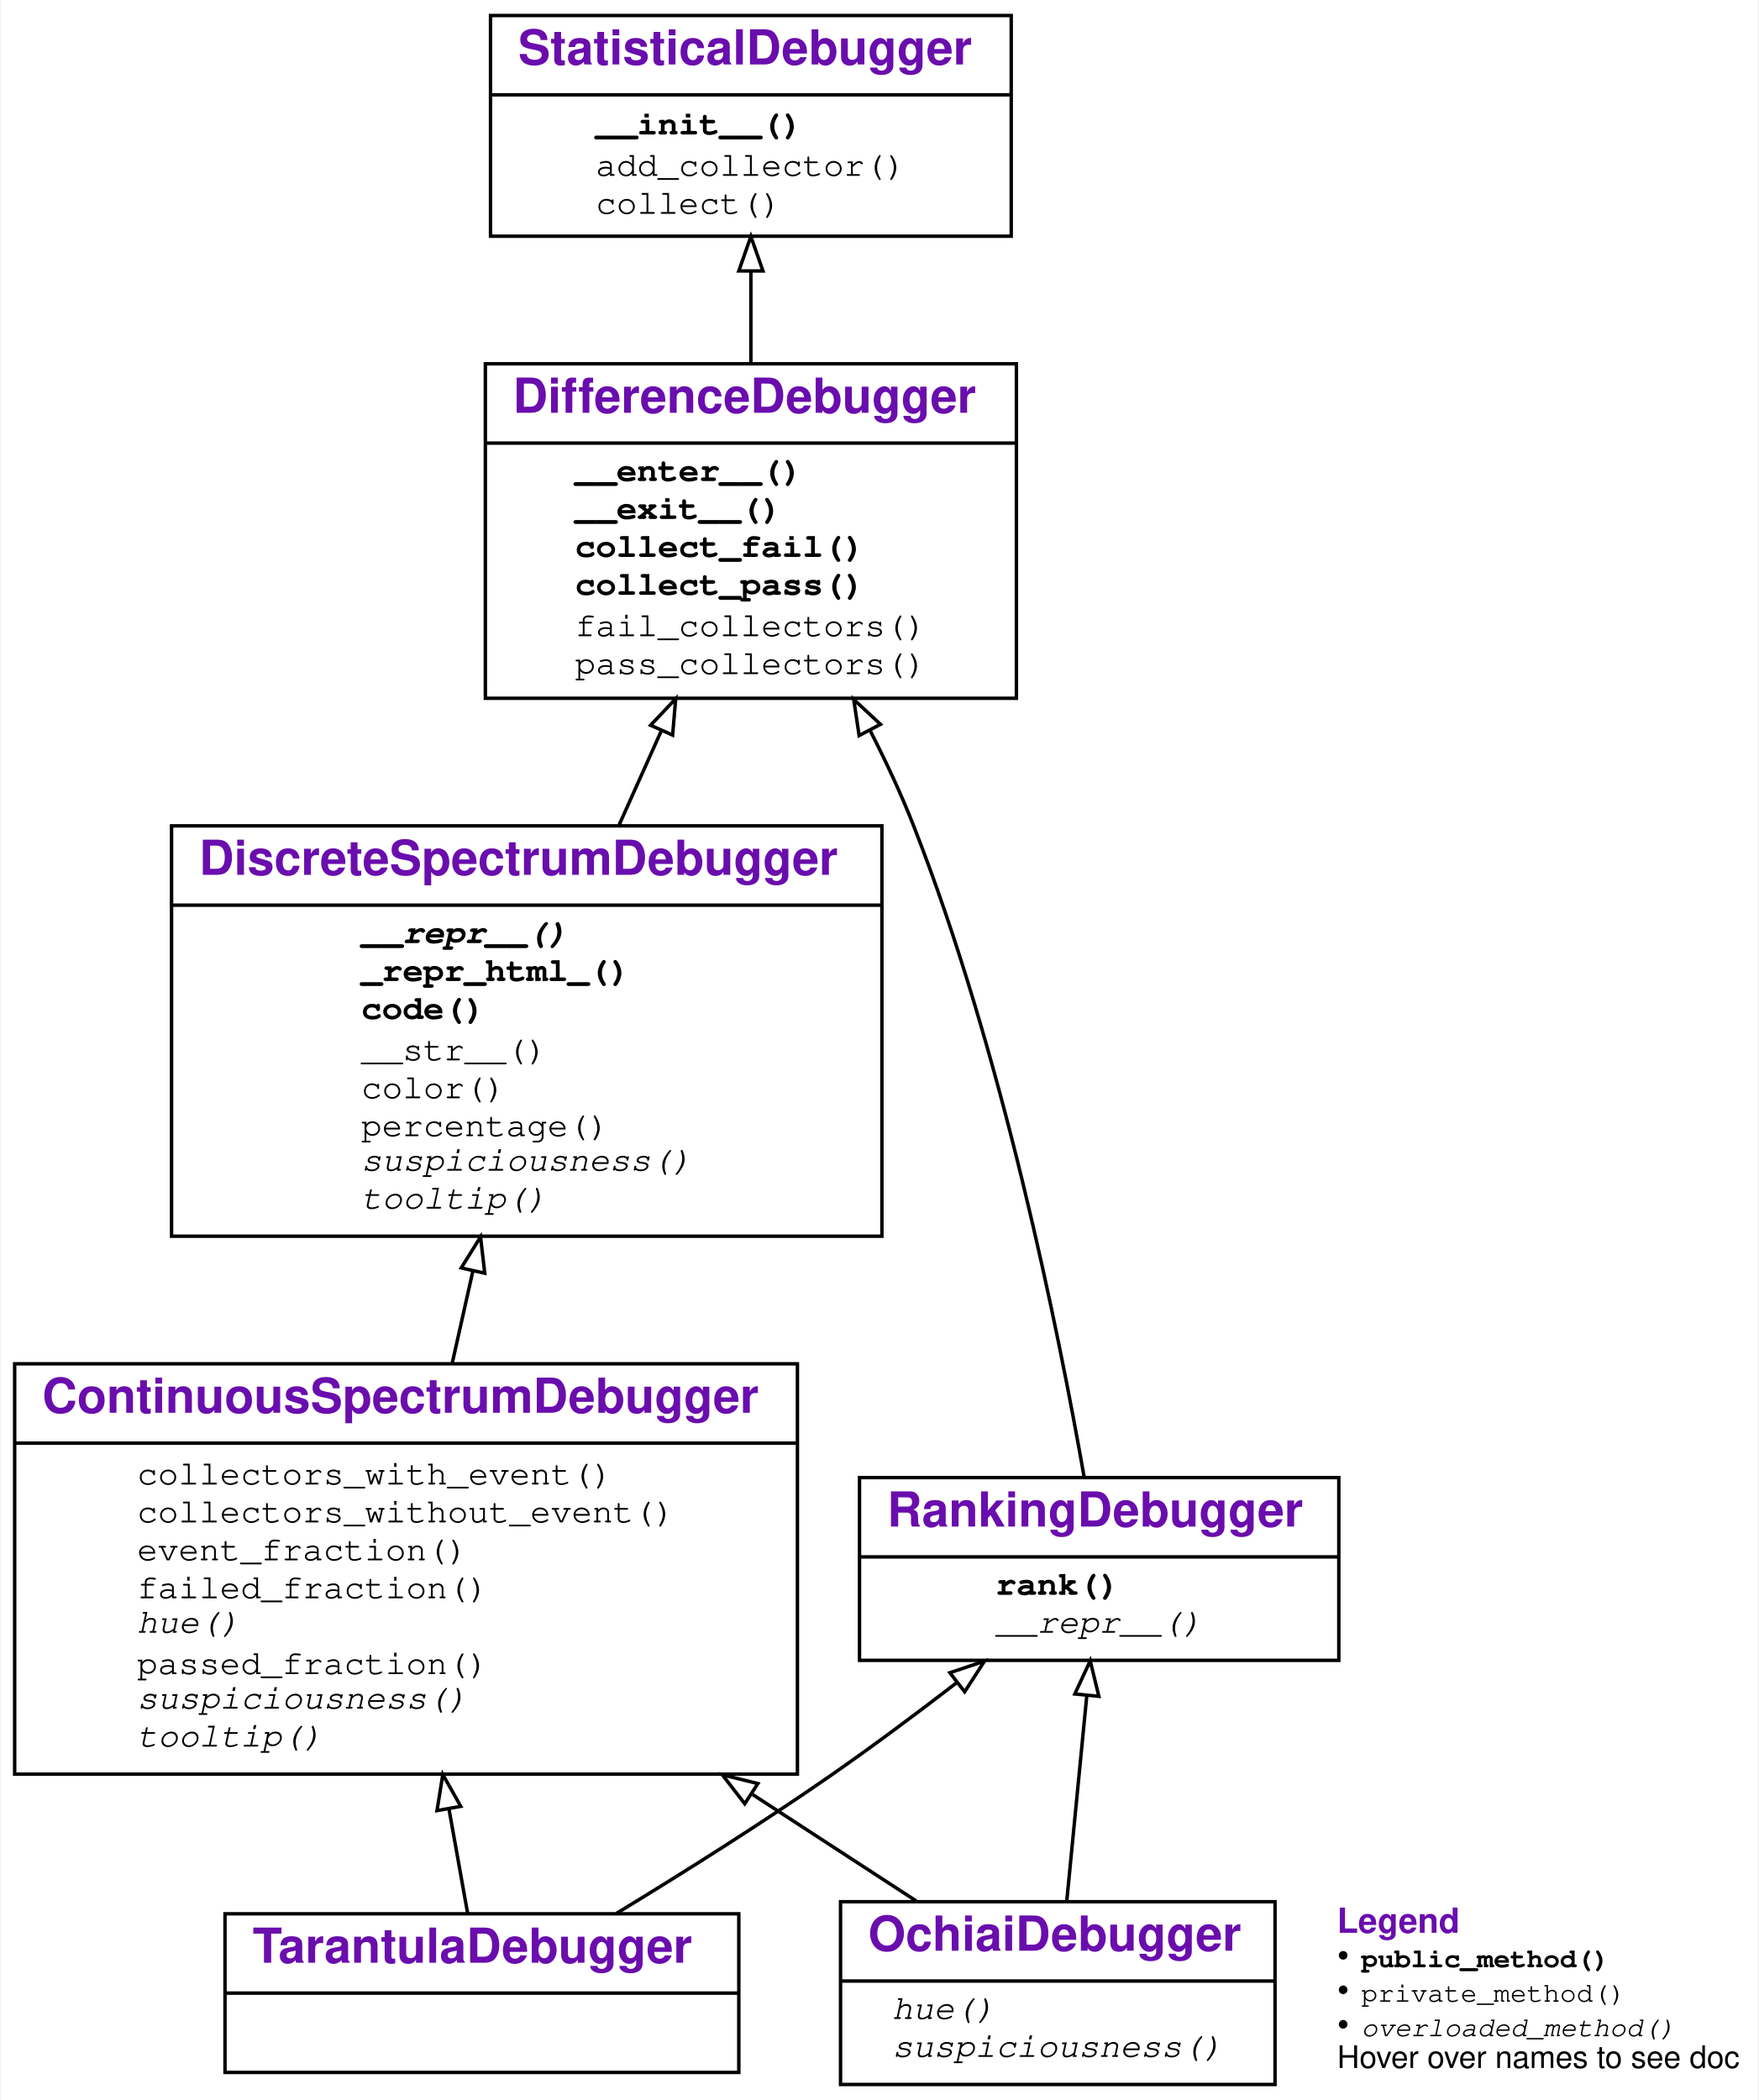
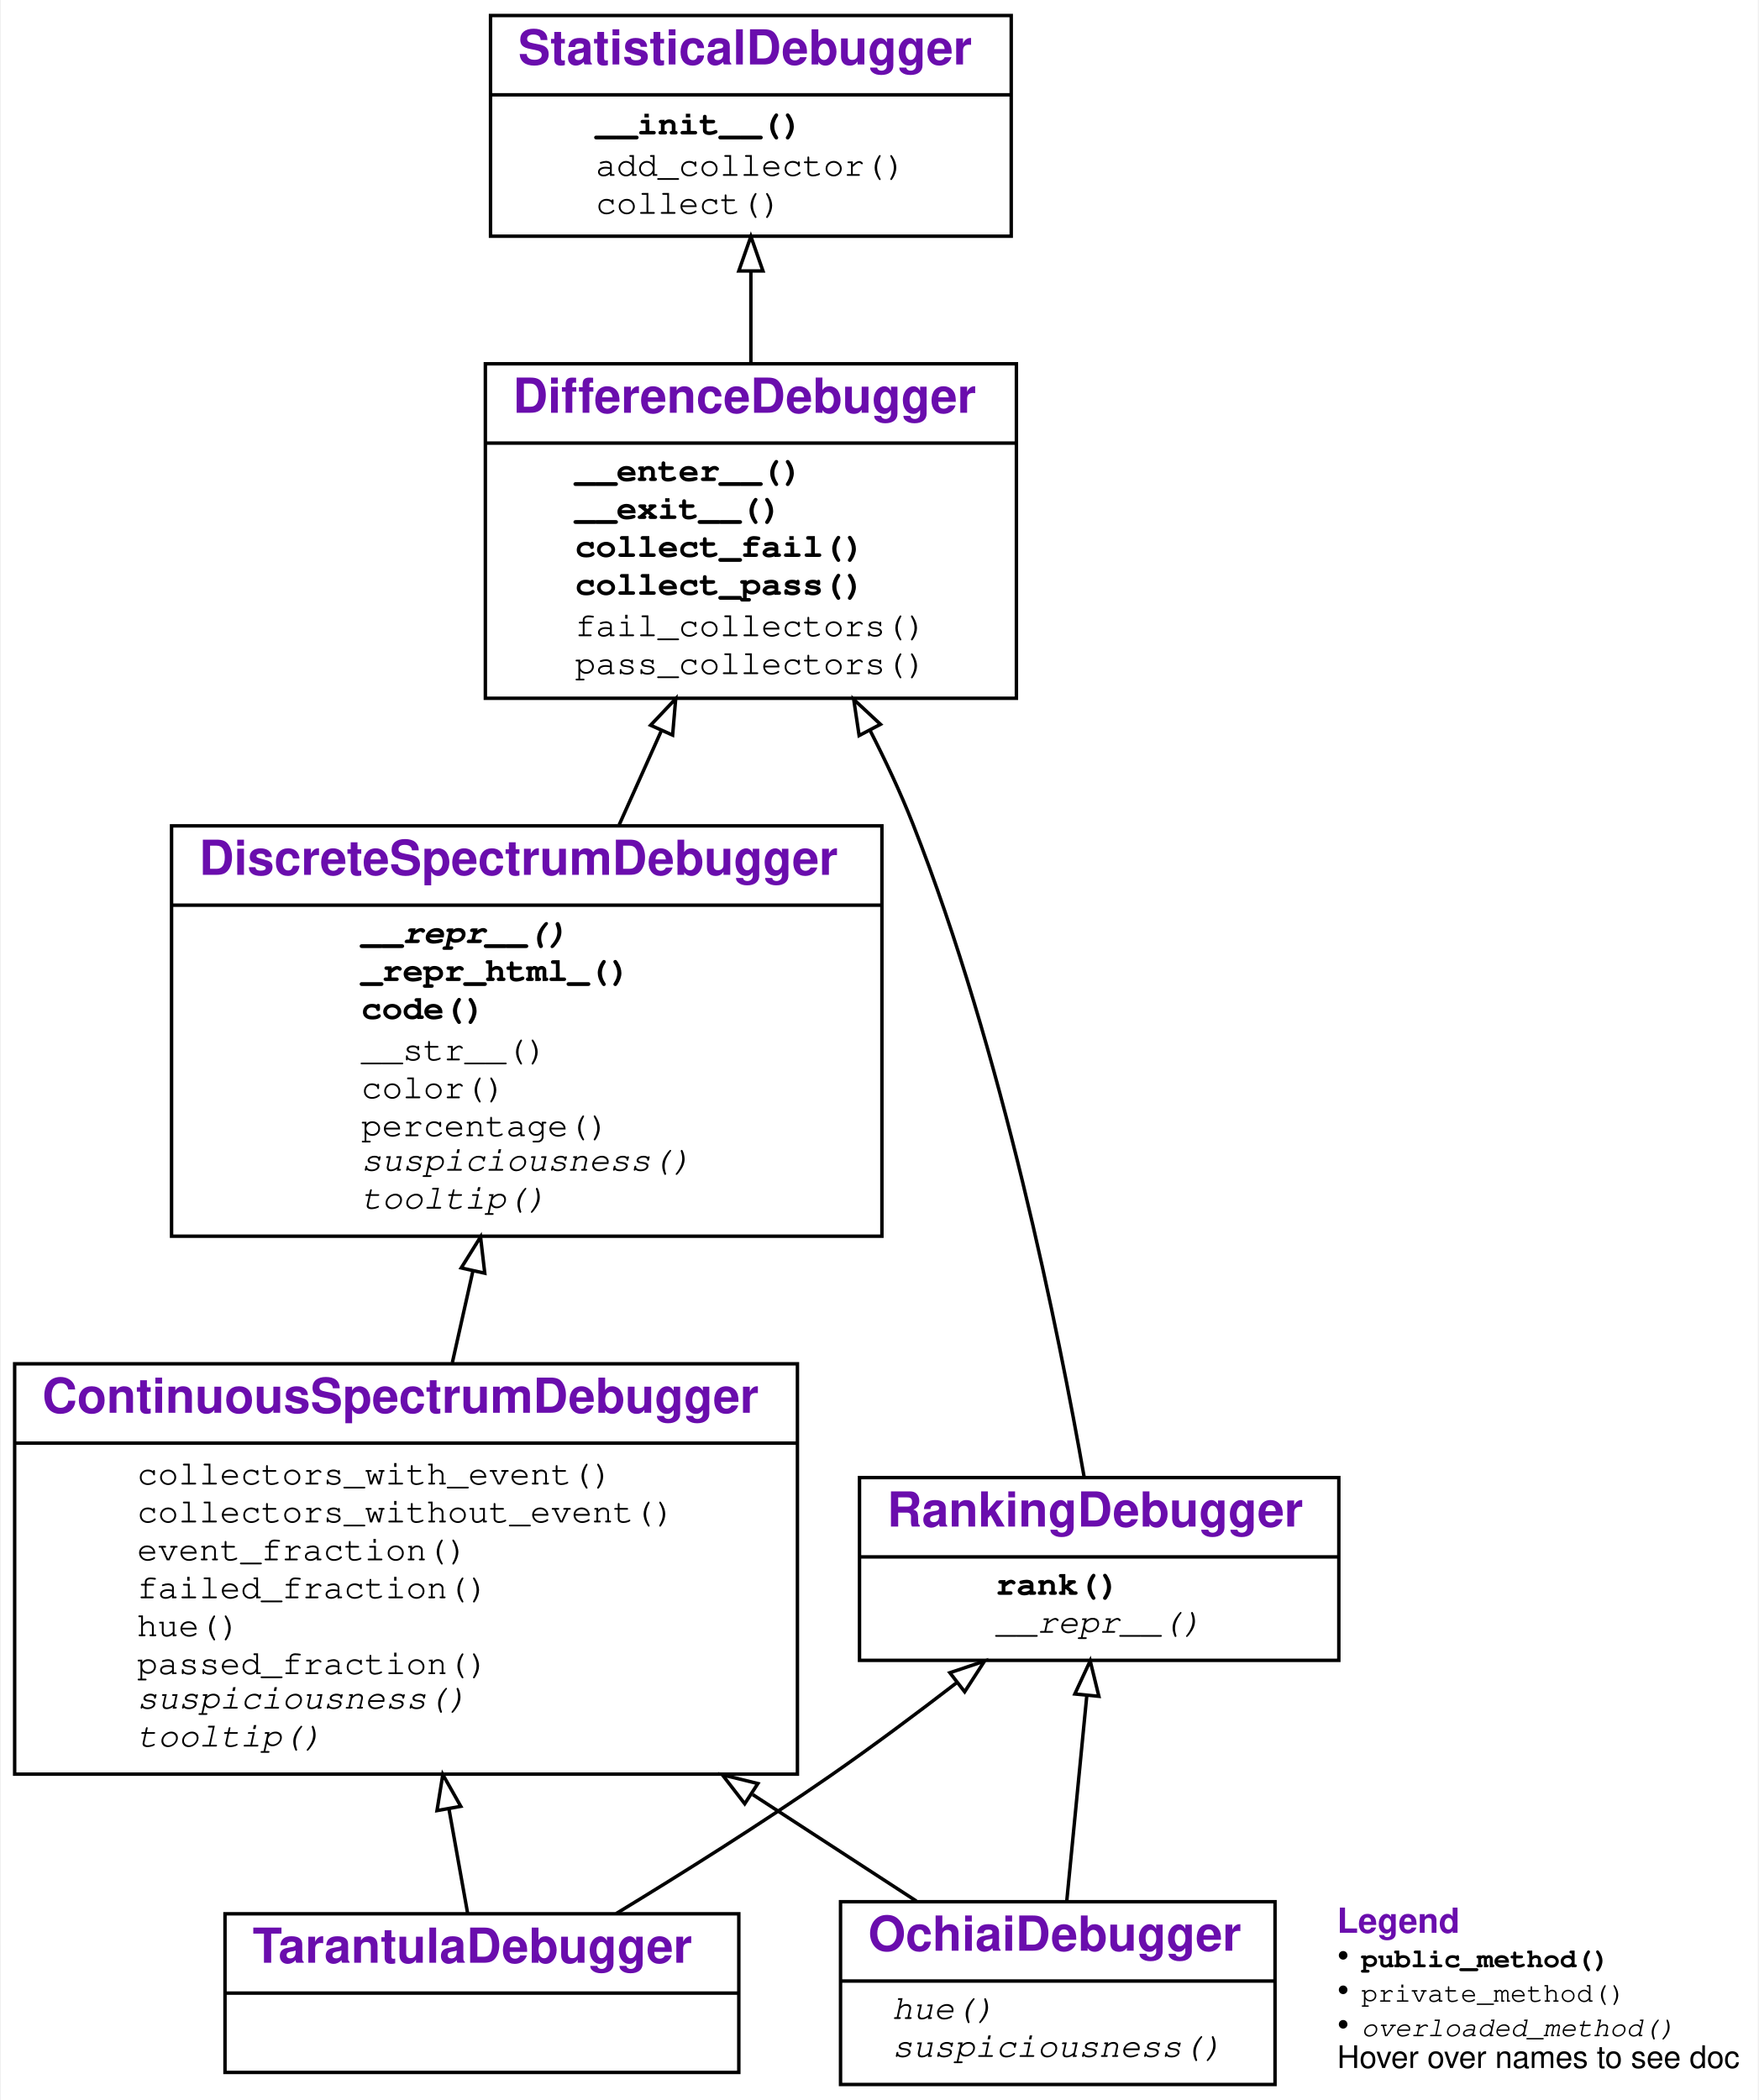
<svg xmlns="http://www.w3.org/2000/svg" xmlns:xlink="http://www.w3.org/1999/xlink" width="510pt" height="609pt" viewBox="0.00 0.00 509.50 609.00">
  <g id="graph0" class="graph" transform="scale(1 1) rotate(0) translate(4 605)">
    <g id="a_graph0">
      <a xlink:title="TarantulaDebugger class hierarchy">
        <polygon fill="#ffffff" stroke="transparent" points="-4,4 -4,-605 505.5,-605 505.5,4 -4,4" />
      </a>
    </g>
    <g id="node1" class="node">
      <g id="a_node1">
        <a xlink:href="#" xlink:title="class TarantulaDebugger">
          <polygon fill="none" stroke="#000000" points="61,-4 61,-50 210,-50 210,-4 61,-4" />
          <text text-anchor="start" x="69" y="-35.8" font-family="Raleway, Helvetica, Arial, sans-serif" font-weight="bold" font-size="14.00" fill="#6a0dad">TarantulaDebugger</text>
          <polyline fill="none" stroke="#000000" points="61,-27 210,-27 " />
          <text text-anchor="start" x="133.5" y="-11.8" font-family="Raleway, Helvetica, Arial, sans-serif" font-size="14.00" fill="#000000"> </text>
        </a>
      </g>
    </g>
    <g id="node2" class="node">
      <g id="a_node2">
        <a xlink:href="#" xlink:title="class ContinuousSpectrumDebugger">
          <polygon fill="none" stroke="#000000" points="0,-90.5 0,-209.5 227,-209.5 227,-90.5 0,-90.5" />
          <text text-anchor="start" x="8" y="-195.3" font-family="Raleway, Helvetica, Arial, sans-serif" font-weight="bold" font-size="14.00" fill="#6a0dad">ContinuousSpectrumDebugger</text>
          <polyline fill="none" stroke="#000000" points="0,-186.5 227,-186.5 " />
          <g id="a_node2_0">
            <a xlink:href="#" xlink:title="ContinuousSpectrumDebugger">
              <g id="a_node2_1">
                <a xlink:href="#" xlink:title="collectors_with_event(self, event, category):&#10;    Return all collectors in a category&#10;    that observed the given event.">
                  <text text-anchor="start" x="35.5" y="-174.5" font-family="'Fira Mono', 'Source Code Pro', 'Courier', monospace" font-size="10.00" fill="#000000">collectors_with_event()</text>
                </a>
              </g>
              <g id="a_node2_2">
                <a xlink:href="#" xlink:title="collectors_without_event(self, event, category):&#10;    Return all collectors in a category&#10;    that did not observe the given event.">
                  <text text-anchor="start" x="35.5" y="-163.5" font-family="'Fira Mono', 'Source Code Pro', 'Courier', monospace" font-size="10.00" fill="#000000">collectors_without_event()</text>
                </a>
              </g>
              <g id="a_node2_3">
                <a xlink:href="#" xlink:title="event_fraction(self, event, category)">
                  <text text-anchor="start" x="35.5" y="-152.5" font-family="'Fira Mono', 'Source Code Pro', 'Courier', monospace" font-size="10.00" fill="#000000">event_fraction()</text>
                </a>
              </g>
              <g id="a_node2_4">
                <a xlink:href="#" xlink:title="failed_fraction(self, line_number)">
                  <text text-anchor="start" x="35.5" y="-141.5" font-family="'Fira Mono', 'Source Code Pro', 'Courier', monospace" font-size="10.00" fill="#000000">failed_fraction()</text>
                </a>
              </g>
              <g id="a_node2_5">
                <a xlink:href="#" xlink:title="hue(self, line_number):&#10;    Return a color hue from 0.0 (red) to 1.0 (green).">
-                   <text text-anchor="start" x="35.5" y="-131.5" font-family="'Fira Mono', 'Source Code Pro', 'Courier', monospace" font-style="italic" font-size="10.00" fill="#000000">hue()</text>
+                   <text text-anchor="start" x="35.5" y="-130.5" font-family="'Fira Mono', 'Source Code Pro', 'Courier', monospace" font-size="10.00" fill="#000000">hue()</text>
                </a>
              </g>
              <g id="a_node2_6">
                <a xlink:href="#" xlink:title="passed_fraction(self, line_number)">
                  <text text-anchor="start" x="35.5" y="-119.5" font-family="'Fira Mono', 'Source Code Pro', 'Courier', monospace" font-size="10.00" fill="#000000">passed_fraction()</text>
                </a>
              </g>
              <g id="a_node2_7">
                <a xlink:href="#" xlink:title="suspiciousness(self, event)">
                  <text text-anchor="start" x="35.5" y="-109.5" font-family="'Fira Mono', 'Source Code Pro', 'Courier', monospace" font-style="italic" font-size="10.00" fill="#000000">suspiciousness()</text>
                </a>
              </g>
              <g id="a_node2_8">
                <a xlink:href="#" xlink:title="tooltip(self, event)">
                  <text text-anchor="start" x="35.5" y="-98.5" font-family="'Fira Mono', 'Source Code Pro', 'Courier', monospace" font-style="italic" font-size="10.00" fill="#000000">tooltip()</text>
                </a>
              </g>
            </a>
          </g>
        </a>
      </g>
    </g>
    <g id="edge1" class="edge">
      <path fill="none" stroke="#000000" d="M131.362,-50.135C129.79,-58.926 127.906,-69.459 125.96,-80.338" />
      <polygon fill="none" stroke="#000000" points="122.478,-79.927 124.162,-90.387 129.369,-81.16 122.478,-79.927" />
    </g>
    <g id="node6" class="node">
      <g id="a_node6">
        <a xlink:href="#" xlink:title="class RankingDebugger">
          <polygon fill="none" stroke="#000000" points="245,-123.5 245,-176.5 384,-176.5 384,-123.5 245,-123.5" />
          <text text-anchor="start" x="253" y="-162.3" font-family="Raleway, Helvetica, Arial, sans-serif" font-weight="bold" font-size="14.00" fill="#6a0dad">RankingDebugger</text>
          <polyline fill="none" stroke="#000000" points="245,-153.5 384,-153.5 " />
          <g id="a_node6_9">
            <a xlink:href="#" xlink:title="RankingDebugger">
              <g id="a_node6_10">
                <a xlink:href="#" xlink:title="rank(self):&#10;    Return a list of events, sorted by suspiciousness, highest first.">
                  <text text-anchor="start" x="284.5" y="-142.5" font-family="'Fira Mono', 'Source Code Pro', 'Courier', monospace" font-weight="bold" font-size="10.00" fill="#000000">rank()</text>
                </a>
              </g>
              <g id="a_node6_11">
                <a xlink:href="#" xlink:title="__repr__(self)">
                  <text text-anchor="start" x="284.5" y="-131.5" font-family="'Fira Mono', 'Source Code Pro', 'Courier', monospace" font-style="italic" font-size="10.00" fill="#000000">__repr__()</text>
                </a>
              </g>
            </a>
          </g>
        </a>
      </g>
    </g>
    <g id="edge5" class="edge">
      <path fill="none" stroke="#000000" d="M174.441,-50.063C193.442,-61.624 216.466,-76.096 236.5,-90 248.702,-98.469 261.612,-108.105 273.342,-117.139" />
      <polygon fill="none" stroke="#000000" points="271.205,-119.911 281.251,-123.276 275.496,-114.38 271.205,-119.911" />
    </g>
    <g id="node3" class="node">
      <g id="a_node3">
        <a xlink:href="#" xlink:title="class DiscreteSpectrumDebugger">
          <polygon fill="none" stroke="#000000" points="45.5,-246.5 45.5,-365.5 251.5,-365.5 251.5,-246.5 45.5,-246.5" />
          <text text-anchor="start" x="53.5" y="-351.3" font-family="Raleway, Helvetica, Arial, sans-serif" font-weight="bold" font-size="14.00" fill="#6a0dad">DiscreteSpectrumDebugger</text>
          <polyline fill="none" stroke="#000000" points="45.5,-342.5 251.5,-342.5 " />
          <g id="a_node3_12">
            <a xlink:href="#" xlink:title="DiscreteSpectrumDebugger">
              <g id="a_node3_13">
                <a xlink:href="#" xlink:title="__repr__(self):&#10;    Show code as string">
                  <text text-anchor="start" x="100.5" y="-331.5" font-family="'Fira Mono', 'Source Code Pro', 'Courier', monospace" font-weight="bold" font-style="italic" font-size="10.00" fill="#000000">__repr__()</text>
                </a>
              </g>
              <g id="a_node3_14">
                <a xlink:href="#" xlink:title="_repr_html_(self):&#10;    When output in Jupyter, visualize as HTML">
                  <text text-anchor="start" x="100.5" y="-320.5" font-family="'Fira Mono', 'Source Code Pro', 'Courier', monospace" font-weight="bold" font-size="10.00" fill="#000000">_repr_html_()</text>
                </a>
              </g>
              <g id="a_node3_15">
                <a xlink:href="#" xlink:title="code(self, functions=None, color=False, suspiciousness=False, line_numbers=True):&#10;    Print a listing of `functions` (default: covered functions).&#10;    If `color` is set, render as HTML, using suspiciousness colors.&#10;    If `suspiciousness` is set, include suspiciousness values.&#10;    If `line_numbers` is set, include line numbers.&#10;    ">
                  <text text-anchor="start" x="100.5" y="-309.5" font-family="'Fira Mono', 'Source Code Pro', 'Courier', monospace" font-weight="bold" font-size="10.00" fill="#000000">code()</text>
                </a>
              </g>
              <g id="a_node3_16">
                <a xlink:href="#" xlink:title="__str__(self):&#10;    Show code as string">
                  <text text-anchor="start" x="100.5" y="-297.5" font-family="'Fira Mono', 'Source Code Pro', 'Courier', monospace" font-size="10.00" fill="#000000">__str__()</text>
                </a>
              </g>
              <g id="a_node3_17">
                <a xlink:href="#" xlink:title="color(self, event):&#10;    Return a color for the given event.">
                  <text text-anchor="start" x="100.5" y="-286.5" font-family="'Fira Mono', 'Source Code Pro', 'Courier', monospace" font-size="10.00" fill="#000000">color()</text>
                </a>
              </g>
              <g id="a_node3_18">
                <a xlink:href="#" xlink:title="percentage(self, event):&#10;    Return the suspiciousness for the given event as percentage string">
                  <text text-anchor="start" x="100.5" y="-275.5" font-family="'Fira Mono', 'Source Code Pro', 'Courier', monospace" font-size="10.00" fill="#000000">percentage()</text>
                </a>
              </g>
              <g id="a_node3_19">
                <a xlink:href="#" xlink:title="suspiciousness(self, event):&#10;    Return a suspiciousness value [0, 1.0]&#10;    for the given event, or `None` if unknown">
                  <text text-anchor="start" x="100.5" y="-265.5" font-family="'Fira Mono', 'Source Code Pro', 'Courier', monospace" font-style="italic" font-size="10.00" fill="#000000">suspiciousness()</text>
                </a>
              </g>
              <g id="a_node3_20">
                <a xlink:href="#" xlink:title="tooltip(self, event):&#10;    Return a tooltip for the given event.">
                  <text text-anchor="start" x="100.5" y="-254.5" font-family="'Fira Mono', 'Source Code Pro', 'Courier', monospace" font-style="italic" font-size="10.00" fill="#000000">tooltip()</text>
                </a>
              </g>
            </a>
          </g>
        </a>
      </g>
    </g>
    <g id="edge2" class="edge">
      <path fill="none" stroke="#000000" d="M126.932,-209.868C128.879,-218.545 130.897,-227.54 132.882,-236.389" />
      <polygon fill="none" stroke="#000000" points="129.5,-237.302 135.104,-246.293 136.33,-235.769 129.5,-237.302" />
    </g>
    <g id="node4" class="node">
      <g id="a_node4">
        <a xlink:href="#" xlink:title="class DifferenceDebugger:&#10;    A class to collect events for passing and failing outcomes.">
          <polygon fill="none" stroke="#000000" points="136.5,-402.5 136.5,-499.5 290.5,-499.5 290.5,-402.5 136.5,-402.5" />
          <text text-anchor="start" x="144.5" y="-485.3" font-family="Raleway, Helvetica, Arial, sans-serif" font-weight="bold" font-size="14.00" fill="#6a0dad">DifferenceDebugger</text>
          <polyline fill="none" stroke="#000000" points="136.5,-476.5 290.5,-476.5 " />
          <g id="a_node4_21">
            <a xlink:href="#" xlink:title="DifferenceDebugger">
              <g id="a_node4_22">
                <a xlink:href="#" xlink:title="__enter__(self):&#10;    Enter a `with` block. Collect coverage and outcome;&#10;    classify as FAIL if the block raises an exception,&#10;    and PASS if it does not.&#10;    ">
                  <text text-anchor="start" x="162.5" y="-465.5" font-family="'Fira Mono', 'Source Code Pro', 'Courier', monospace" font-weight="bold" font-size="10.00" fill="#000000">__enter__()</text>
                </a>
              </g>
              <g id="a_node4_23">
                <a xlink:href="#" xlink:title="__exit__(self, exc_tp, value, traceback):&#10;    Exit the `with` block.">
                  <text text-anchor="start" x="162.5" y="-454.5" font-family="'Fira Mono', 'Source Code Pro', 'Courier', monospace" font-weight="bold" font-size="10.00" fill="#000000">__exit__()</text>
                </a>
              </g>
              <g id="a_node4_24">
                <a xlink:href="#" xlink:title="collect_fail(self, *args, **kwargs):&#10;    Return a collector for failing runs.">
                  <text text-anchor="start" x="162.5" y="-443.5" font-family="'Fira Mono', 'Source Code Pro', 'Courier', monospace" font-weight="bold" font-size="10.00" fill="#000000">collect_fail()</text>
                </a>
              </g>
              <g id="a_node4_25">
                <a xlink:href="#" xlink:title="collect_pass(self, *args, **kwargs):&#10;    Return a collector for passing runs.">
                  <text text-anchor="start" x="162.5" y="-432.5" font-family="'Fira Mono', 'Source Code Pro', 'Courier', monospace" font-weight="bold" font-size="10.00" fill="#000000">collect_pass()</text>
                </a>
              </g>
              <g id="a_node4_26">
                <a xlink:href="#" xlink:title="fail_collectors(self)">
                  <text text-anchor="start" x="162.5" y="-420.5" font-family="'Fira Mono', 'Source Code Pro', 'Courier', monospace" font-size="10.00" fill="#000000">fail_collectors()</text>
                </a>
              </g>
              <g id="a_node4_27">
                <a xlink:href="#" xlink:title="pass_collectors(self)">
                  <text text-anchor="start" x="162.5" y="-409.5" font-family="'Fira Mono', 'Source Code Pro', 'Courier', monospace" font-size="10.00" fill="#000000">pass_collectors()</text>
                </a>
              </g>
            </a>
          </g>
        </a>
      </g>
    </g>
    <g id="edge3" class="edge">
      <path fill="none" stroke="#000000" d="M175.313,-365.814C179.362,-374.846 183.533,-384.15 187.563,-393.14" />
      <polygon fill="none" stroke="#000000" points="184.416,-394.677 191.701,-402.37 190.804,-391.814 184.416,-394.677" />
    </g>
    <g id="node5" class="node">
      <g id="a_node5">
        <a xlink:href="#" xlink:title="class StatisticalDebugger:&#10;    A class to collect events for multiple outcomes.">
          <polygon fill="none" stroke="#000000" points="138,-536.5 138,-600.5 289,-600.5 289,-536.5 138,-536.5" />
          <text text-anchor="start" x="146" y="-586.3" font-family="Raleway, Helvetica, Arial, sans-serif" font-weight="bold" font-size="14.00" fill="#6a0dad">StatisticalDebugger</text>
          <polyline fill="none" stroke="#000000" points="138,-577.5 289,-577.5 " />
          <g id="a_node5_28">
            <a xlink:href="#" xlink:title="StatisticalDebugger">
              <g id="a_node5_29">
                <a xlink:href="#" xlink:title="__init__(self, collector_class=&lt;class '__main__.CoverageCollector'&gt;, log=False):&#10;    Constructor. Use instances of `collector_class` to collect events.">
                  <text text-anchor="start" x="168.5" y="-566" font-family="'Fira Mono', 'Source Code Pro', 'Courier', monospace" font-weight="bold" font-size="10.00" fill="#000000">__init__()</text>
                </a>
              </g>
              <g id="a_node5_30">
                <a xlink:href="#" xlink:title="add_collector(self, outcome, collector)">
                  <text text-anchor="start" x="168.5" y="-554" font-family="'Fira Mono', 'Source Code Pro', 'Courier', monospace" font-size="10.00" fill="#000000">add_collector()</text>
                </a>
              </g>
              <g id="a_node5_31">
                <a xlink:href="#" xlink:title="collect(self, outcome, *args, **kwargs):&#10;    Return a collector for the given outcome.&#10;    Additional args are passed to the collector.">
                  <text text-anchor="start" x="168.5" y="-543" font-family="'Fira Mono', 'Source Code Pro', 'Courier', monospace" font-size="10.00" fill="#000000">collect()</text>
                </a>
              </g>
            </a>
          </g>
        </a>
      </g>
    </g>
    <g id="edge4" class="edge">
      <path fill="none" stroke="#000000" d="M213.5,-499.81C213.5,-508.596 213.5,-517.687 213.5,-526.267" />
      <polygon fill="none" stroke="#000000" points="210,-526.424 213.5,-536.424 217,-526.424 210,-526.424" />
    </g>
    <g id="edge6" class="edge">
      <path fill="none" stroke="#000000" d="M310.152,-176.618C302.872,-218.085 286.412,-300.18 260.5,-366 256.97,-374.967 252.674,-384.166 248.13,-393.047" />
      <polygon fill="none" stroke="#000000" points="244.891,-391.686 243.326,-402.164 251.084,-394.949 244.891,-391.686" />
    </g>
    <g id="node7" class="node">
      <g id="a_node7">
        <a xlink:href="#" xlink:title="class OchiaiDebugger">
          <polygon fill="none" stroke="#000000" points="239.5,-.5 239.5,-53.5 365.5,-53.5 365.5,-.5 239.5,-.5" />
          <text text-anchor="start" x="247.5" y="-39.3" font-family="Raleway, Helvetica, Arial, sans-serif" font-weight="bold" font-size="14.00" fill="#6a0dad">OchiaiDebugger</text>
          <polyline fill="none" stroke="#000000" points="239.5,-30.5 365.5,-30.5 " />
          <g id="a_node7_32">
            <a xlink:href="#" xlink:title="OchiaiDebugger">
              <g id="a_node7_33">
                <a xlink:href="#" xlink:title="hue(self, event)">
                  <text text-anchor="start" x="254.5" y="-19.5" font-family="'Fira Mono', 'Source Code Pro', 'Courier', monospace" font-style="italic" font-size="10.00" fill="#000000">hue()</text>
                </a>
              </g>
              <g id="a_node7_34">
                <a xlink:href="#" xlink:title="suspiciousness(self, event)">
                  <text text-anchor="start" x="254.5" y="-8.5" font-family="'Fira Mono', 'Source Code Pro', 'Courier', monospace" font-style="italic" font-size="10.00" fill="#000000">suspiciousness()</text>
                </a>
              </g>
            </a>
          </g>
        </a>
      </g>
    </g>
    <g id="edge7" class="edge">
      <path fill="none" stroke="#000000" d="M261.49,-53.689C247.345,-62.895 230.815,-73.652 214.031,-84.575" />
      <polygon fill="none" stroke="#000000" points="211.715,-81.906 205.243,-90.294 215.533,-87.773 211.715,-81.906" />
    </g>
    <g id="edge8" class="edge">
      <path fill="none" stroke="#000000" d="M305.104,-53.689C306.802,-71.097 309.042,-94.052 310.908,-113.186" />
      <polygon fill="none" stroke="#000000" points="307.447,-113.75 311.901,-123.363 314.414,-113.07 307.447,-113.75" />
    </g>
    <g id="node8" class="node">
      <text text-anchor="start" x="383.5" y="-44.5" font-family="Raleway, Helvetica, Arial, sans-serif" font-weight="bold" font-size="10.00" fill="#6a0dad">Legend</text>
      <text text-anchor="start" x="383.5" y="-34.5" font-family="Raleway, Helvetica, Arial, sans-serif" font-size="10.00" fill="#000000">• </text>
      <text text-anchor="start" x="390.5" y="-34.5" font-family="'Fira Mono', 'Source Code Pro', 'Courier', monospace" font-weight="bold" font-size="8.00" fill="#000000">public_method()</text>
      <text text-anchor="start" x="383.5" y="-24.5" font-family="Raleway, Helvetica, Arial, sans-serif" font-size="10.00" fill="#000000">• </text>
      <text text-anchor="start" x="390.5" y="-24.5" font-family="'Fira Mono', 'Source Code Pro', 'Courier', monospace" font-size="8.00" fill="#000000">private_method()</text>
      <text text-anchor="start" x="383.5" y="-14.5" font-family="Raleway, Helvetica, Arial, sans-serif" font-size="10.00" fill="#000000">• </text>
      <text text-anchor="start" x="390.5" y="-14.5" font-family="'Fira Mono', 'Source Code Pro', 'Courier', monospace" font-style="italic" font-size="8.00" fill="#000000">overloaded_method()</text>
      <text text-anchor="start" x="383.5" y="-5.3" font-family="Helvetica,sans-Serif" font-size="9.00" fill="#000000">Hover over names to see doc</text>
    </g>
  </g>
</svg>
